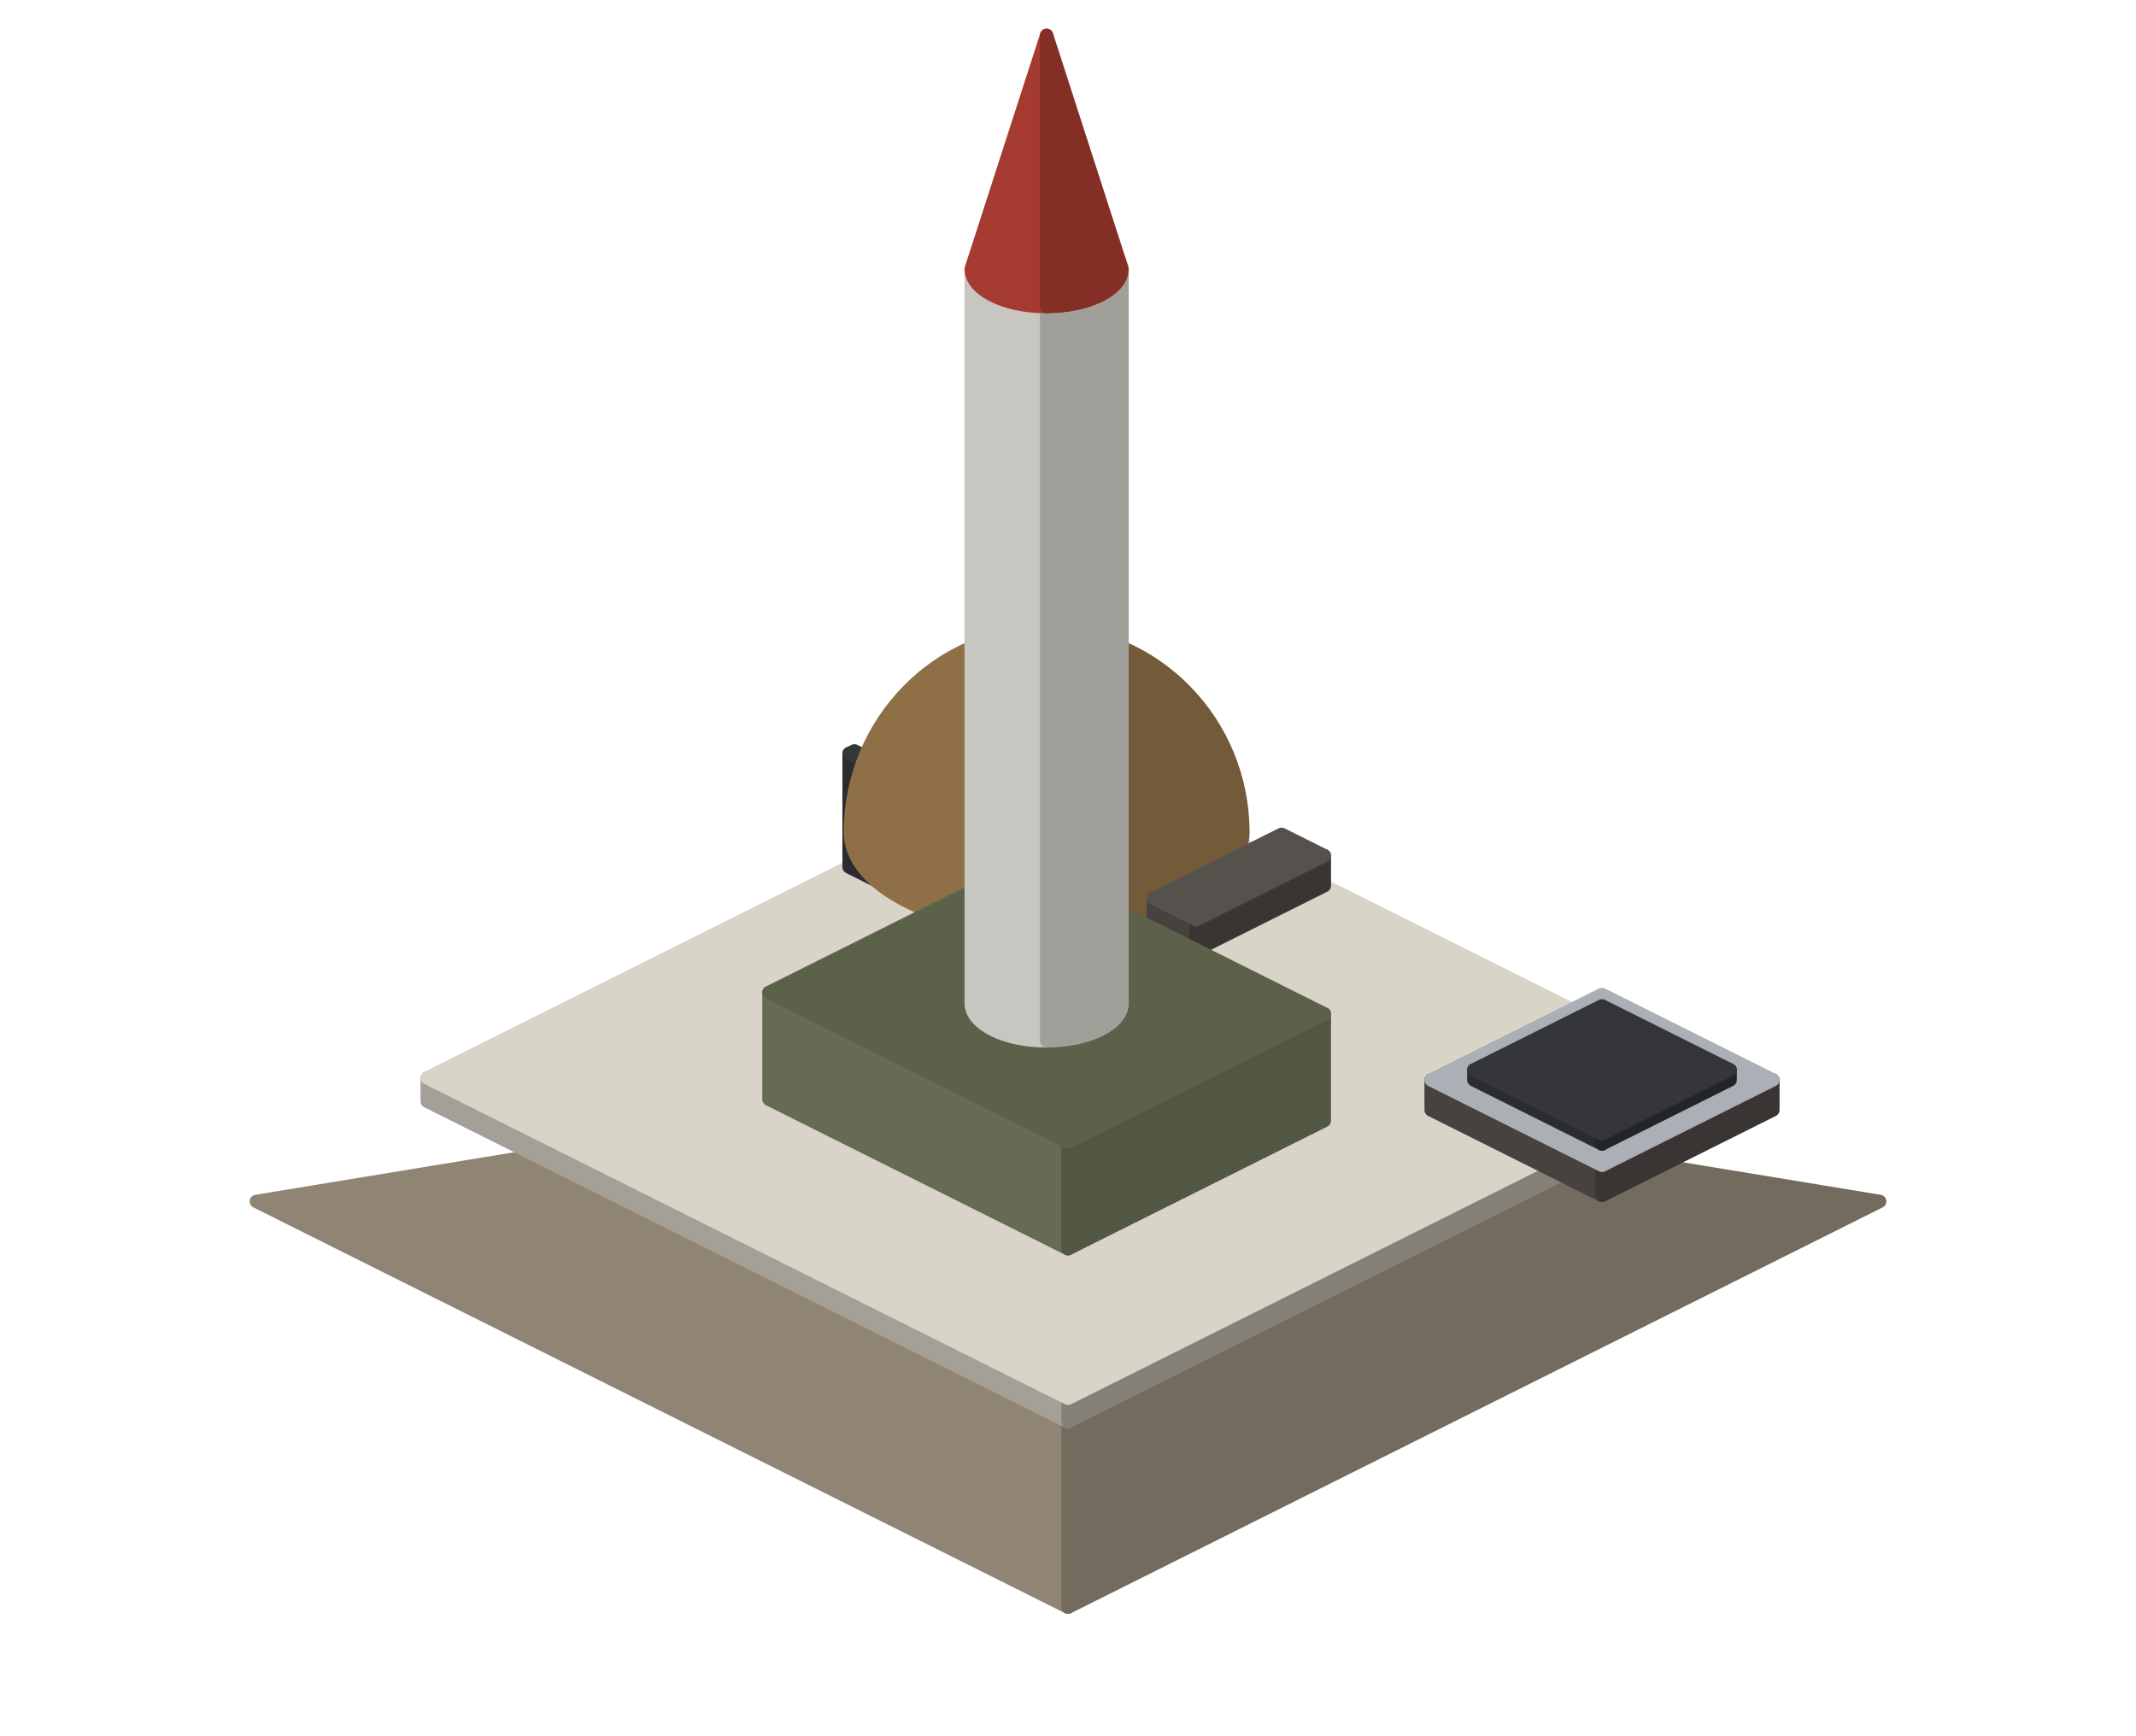
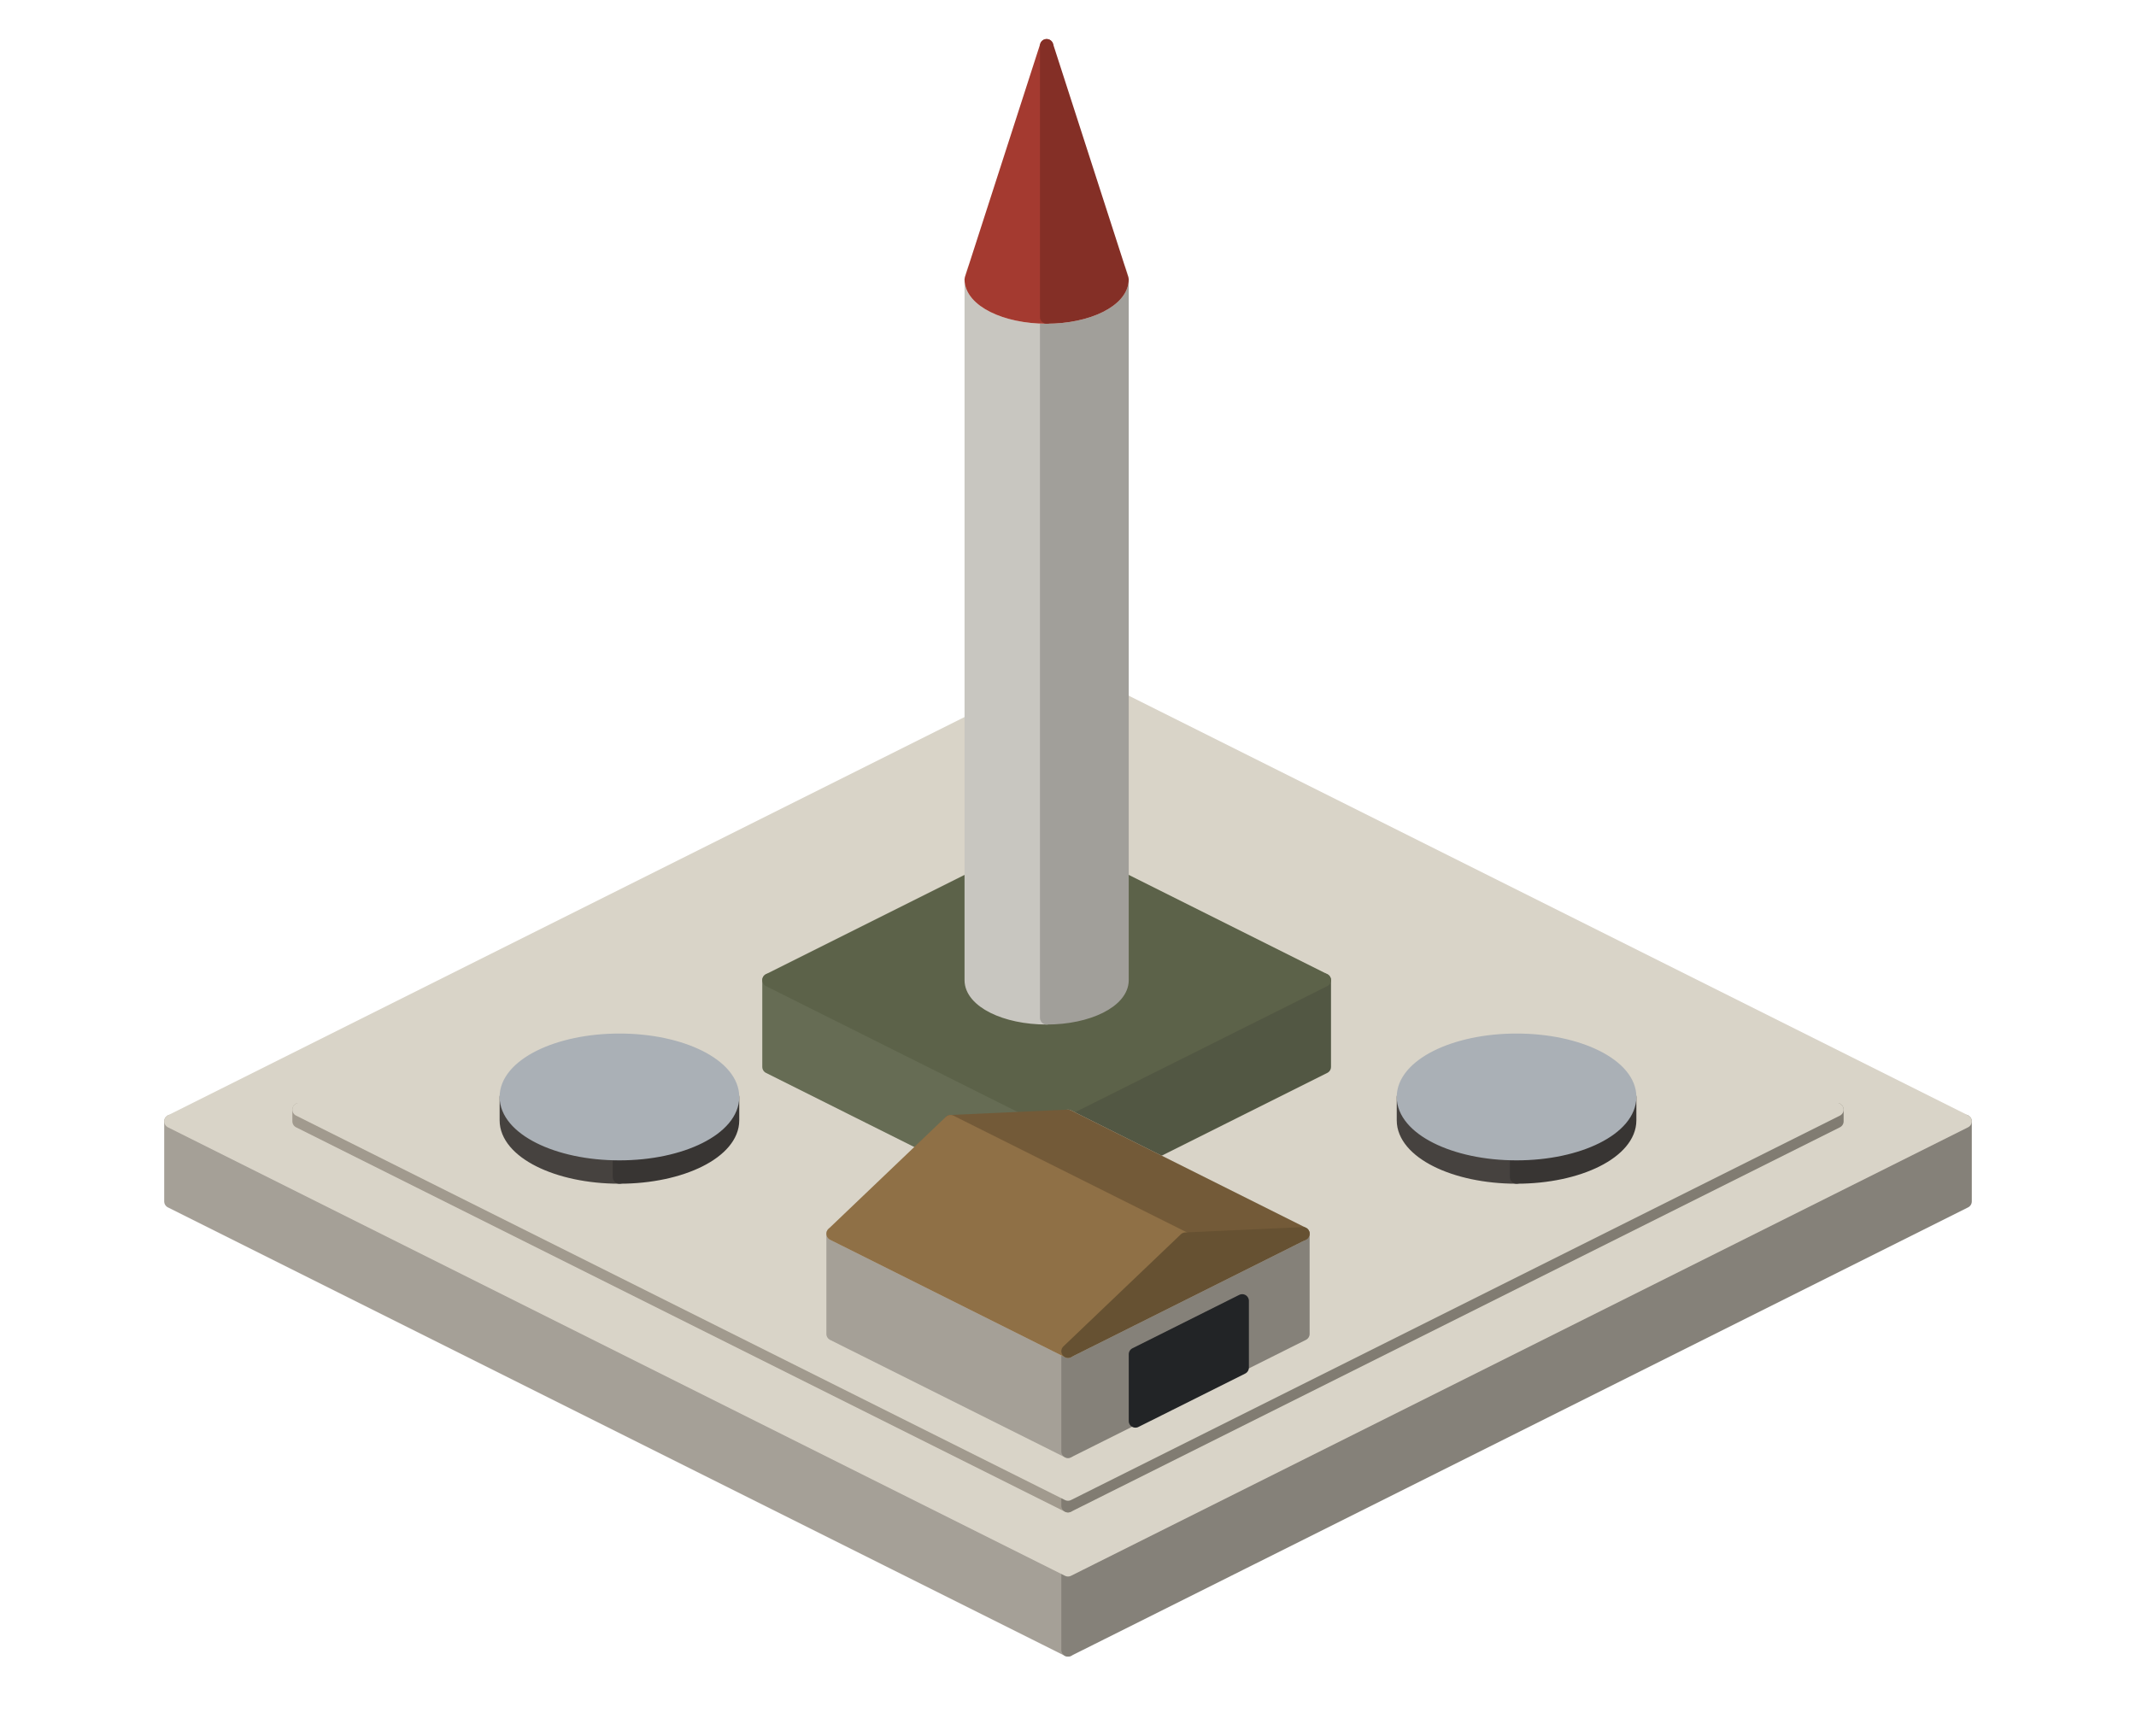
<svg xmlns="http://www.w3.org/2000/svg" width="64" height="52" viewBox="0 0 64 52">
  <g transform="translate(0 20)" stroke-linejoin="round" stroke-width="0.4">
-     <polygon points="7.68,16.00 32.00,28.16 32.00,12.00" fill="#908575" stroke="#908575" />
-     <polygon points="56.32,16.00 32.00,28.16 32.00,12.00" fill="#736b5e" stroke="#736b5e" />
-     <polygon points="12.80,13.00 32.00,22.60 32.00,21.90 12.80,12.30" fill="#a5a097" stroke="#a5a097" />
-     <polygon points="51.20,13.00 32.00,22.60 32.00,21.90 51.20,12.30" fill="#858179" stroke="#858179" />
-     <polygon points="32.00,2.70 51.20,12.30 32.00,21.90 12.80,12.30" fill="#d9d4c8" stroke="#d9d4c8" />
-     <polygon points="25.44,5.98 29.28,7.90 29.28,4.50 25.44,2.58" fill="#2b2c30" stroke="#2b2c30" />
-     <polygon points="29.44,7.82 29.28,7.90 29.28,4.50 29.44,4.42" fill="#222426" stroke="#222426" />
-     <polygon points="25.60,2.50 29.44,4.42 29.28,4.50 25.44,2.58" fill="#34363a" stroke="#34363a" />
-     <path d="M 25.48 4.94 C 25.48 1.64 28.12 -1.06 31.36 -1.06 L 31.36 7.88 A 5.88 2.94 0 0 1 25.48 4.94 Z" fill="#8f7046" stroke="#8f7046" />
-     <path d="M 37.24 4.94 C 37.24 1.64 34.60 -1.06 31.36 -1.06 L 31.36 7.88 A 5.88 2.94 0 0 0 37.24 4.94 Z" fill="#735a38" stroke="#735a38" />
-     <polygon points="34.56,7.82 35.84,8.46 35.84,7.56 34.56,6.92" fill="#46423f" stroke="#46423f" />
-     <polygon points="39.68,6.54 35.84,8.46 35.84,7.56 39.68,5.64" fill="#383533" stroke="#383533" />
-     <polygon points="38.40,5.00 39.68,5.64 35.84,7.56 34.56,6.92" fill="#55514d" stroke="#55514d" />
-     <polygon points="23.04,12.94 32.00,17.42 32.00,14.22 23.04,9.74" fill="#666c54" stroke="#666c54" />
-     <polygon points="39.68,13.58 32.00,17.42 32.00,14.22 39.68,10.38" fill="#525743" stroke="#525743" />
-     <polygon points="30.72,5.90 39.68,10.38 32.00,14.22 23.04,9.74" fill="#5c6249" stroke="#5c6249" />
-     <polygon points="42.88,13.26 48.00,15.82 48.00,14.92 42.88,12.36" fill="#46423f" stroke="#46423f" />
-     <polygon points="53.12,13.26 48.00,15.82 48.00,14.92 53.12,12.36" fill="#383533" stroke="#383533" />
-     <polygon points="48.00,9.80 53.12,12.36 48.00,14.92 42.88,12.36" fill="#aab0b6" stroke="#aab0b6" />
-     <polygon points="44.16,12.36 48.00,14.28 48.00,13.98 44.16,12.06" fill="#2b2c30" stroke="#2b2c30" />
-     <polygon points="51.84,12.36 48.00,14.28 48.00,13.98 51.84,12.06" fill="#222426" stroke="#222426" />
-     <polygon points="48.00,10.14 51.84,12.06 48.00,13.98 44.16,12.06" fill="#34363a" stroke="#34363a" />
-     <path d="M 31.36 11.19 A 2.26 1.13 0 0 1 29.10 10.06 L 29.10 -11.94 L 31.36 -11.94 Z" fill="#c8c6c0" stroke="#c8c6c0" />
-     <path d="M 31.36 11.19 A 2.26 1.13 0 0 0 33.62 10.06 L 33.62 -11.94 L 31.36 -11.94 Z" fill="#a19f9a" stroke="#a19f9a" />
-     <path d="M 29.10 -11.94 A 2.26 1.13 0 1 0 33.62 -11.94 A 2.26 1.13 0 1 0 29.10 -11.94 Z" fill="#f4f1ea" stroke="#f4f1ea" />
-     <path d="M 29.10 -11.94 L 31.36 -18.94 L 31.36 -10.81 A 2.26 1.13 0 0 1 29.10 -11.94 Z" fill="#a43a30" stroke="#a43a30" />
-     <path d="M 33.62 -11.94 L 31.36 -18.94 L 31.36 -10.81 A 2.26 1.13 0 0 0 33.62 -11.94 Z" fill="#842f26" stroke="#842f26" />
+     <polygon points="5.12,16.00 32.00,29.44 32.00,27.04 5.12,13.60" fill="#a5a097" stroke="#a5a097" />
+     <polygon points="58.88,16.00 32.00,29.44 32.00,27.04 58.88,13.60" fill="#858179" stroke="#858179" />
+     <polygon points="32.00,0.16 58.88,13.60 32.00,27.04 5.12,13.60" fill="#d9d4c8" stroke="#d9d4c8" />
+     <polygon points="8.96,13.60 32.00,25.12 32.00,24.77 8.96,13.25" fill="#a19a8e" stroke="#a19a8e" />
+     <polygon points="55.04,13.60 32.00,25.12 32.00,24.77 55.04,13.25" fill="#817c72" stroke="#817c72" />
+     <polygon points="32.00,1.73 55.04,13.25 32.00,24.77 8.96,13.25" fill="#d9d4c8" stroke="#d9d4c8" />
+     <polygon points="23.04,11.97 31.36,16.13 31.36,13.53 23.04,9.37" fill="#666c54" stroke="#666c54" />
+     <polygon points="39.68,11.97 31.36,16.13 31.36,13.53 39.68,9.37" fill="#525743" stroke="#525743" />
+     <polygon points="31.36,5.21 39.68,9.37 31.36,13.53 23.04,9.37" fill="#5c6249" stroke="#5c6249" />
+     <path d="M 31.36 10.50 A 2.26 1.13 0 0 1 29.10 9.37 L 29.10 -11.63 L 31.36 -11.63 Z" fill="#c8c6c0" stroke="#c8c6c0" />
+     <path d="M 31.36 10.50 A 2.26 1.13 0 0 0 33.62 9.37 L 33.62 -11.63 L 31.36 -11.63 Z" fill="#a19f9a" stroke="#a19f9a" />
+     <path d="M 29.10 -11.63 A 2.26 1.13 0 1 0 33.62 -11.63 A 2.26 1.13 0 1 0 29.10 -11.63 Z" fill="#f4f1ea" stroke="#f4f1ea" />
+     <path d="M 29.10 -11.63 L 31.36 -18.63 L 31.36 -10.50 A 2.26 1.13 0 0 1 29.10 -11.63 Z" fill="#a43a30" stroke="#a43a30" />
+     <path d="M 33.62 -11.63 L 31.36 -18.63 L 31.36 -10.50 A 2.26 1.13 0 0 0 33.62 -11.63 Z" fill="#842f26" stroke="#842f26" />
+     <path d="M 45.44 15.27 A 3.39 1.70 0 0 1 42.05 13.57 L 42.05 12.87 L 45.44 12.87 Z" fill="#46423f" stroke="#46423f" />
+     <path d="M 45.44 15.27 A 3.39 1.70 0 0 0 48.83 13.57 L 48.83 12.87 L 45.44 12.87 Z" fill="#383533" stroke="#383533" />
+     <path d="M 42.05 12.87 A 3.39 1.70 0 1 0 48.83 12.87 A 3.39 1.70 0 1 0 42.05 12.87 Z" fill="#aab0b6" stroke="#aab0b6" />
+     <path d="M 18.56 15.27 A 3.39 1.70 0 0 1 15.17 13.57 L 15.17 12.87 L 18.56 12.87 Z" fill="#46423f" stroke="#46423f" />
+     <path d="M 18.56 15.27 A 3.39 1.70 0 0 0 21.95 13.57 L 21.95 12.87 L 18.56 12.87 Z" fill="#383533" stroke="#383533" />
+     <path d="M 15.17 12.87 A 3.39 1.70 0 1 0 21.95 12.87 A 3.39 1.70 0 1 0 15.17 12.87 Z" fill="#aab0b6" stroke="#aab0b6" />
+     <polygon points="24.96,19.97 32.00,23.49 32.00,20.49 24.96,16.97" fill="#a5a097" stroke="#a5a097" />
+     <polygon points="39.04,19.97 32.00,23.49 32.00,20.49 39.04,16.97" fill="#858179" stroke="#858179" />
+     <polygon points="32.00,13.45 39.04,16.97 32.00,20.49 24.96,16.97" fill="#c4bcad" stroke="#c4bcad" />
+     <polygon points="32.00,13.45 39.04,16.97 35.52,17.13 28.48,13.61" fill="#735a38" stroke="#735a38" />
+     <polygon points="24.96,16.97 32.00,20.49 35.52,17.13 28.48,13.61" fill="#8f7046" stroke="#8f7046" />
+     <polygon points="39.04,16.97 32.00,20.49 35.52,17.13" fill="#665132" stroke="#665132" />
+     <polygon points="37.22,20.98 34.02,22.58 34.02,20.58 37.22,18.98" fill="#222426" stroke="#222426" />
  </g>
</svg>
